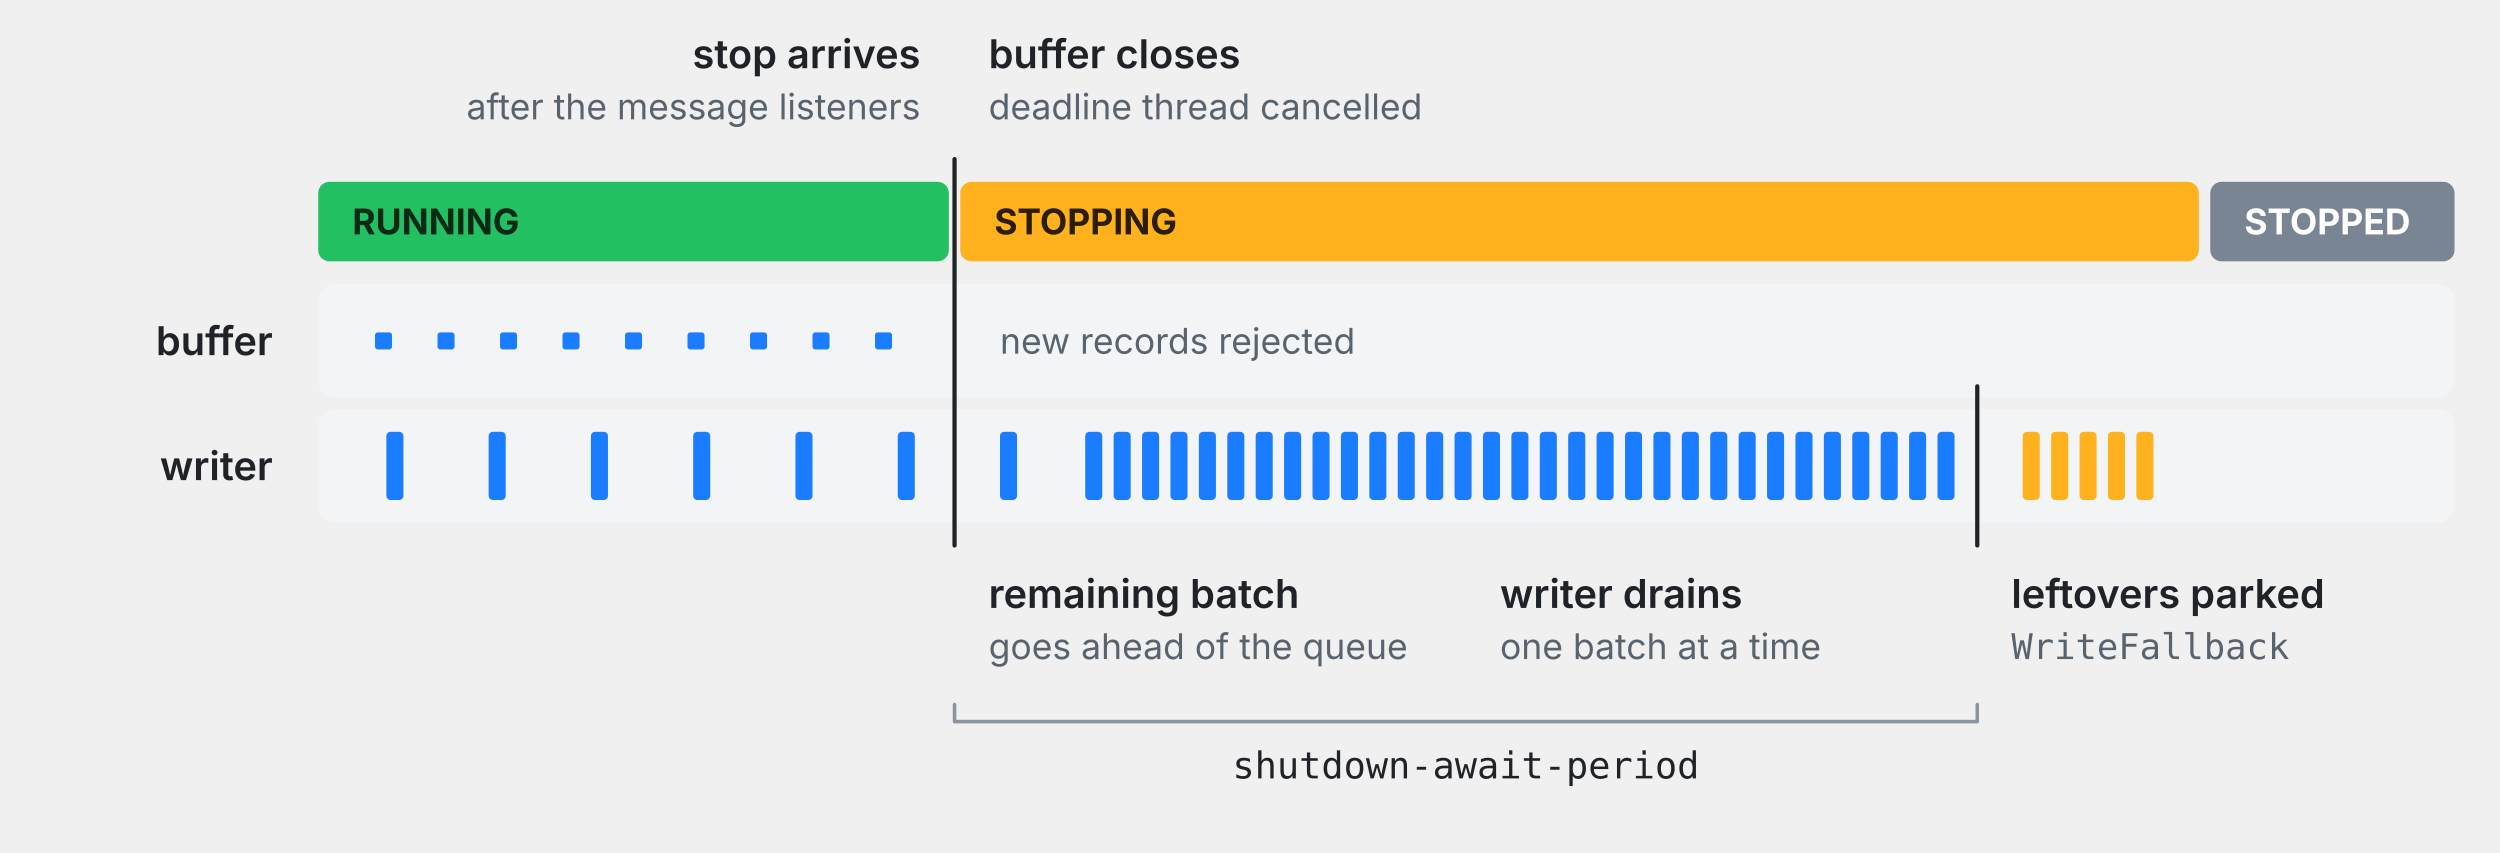
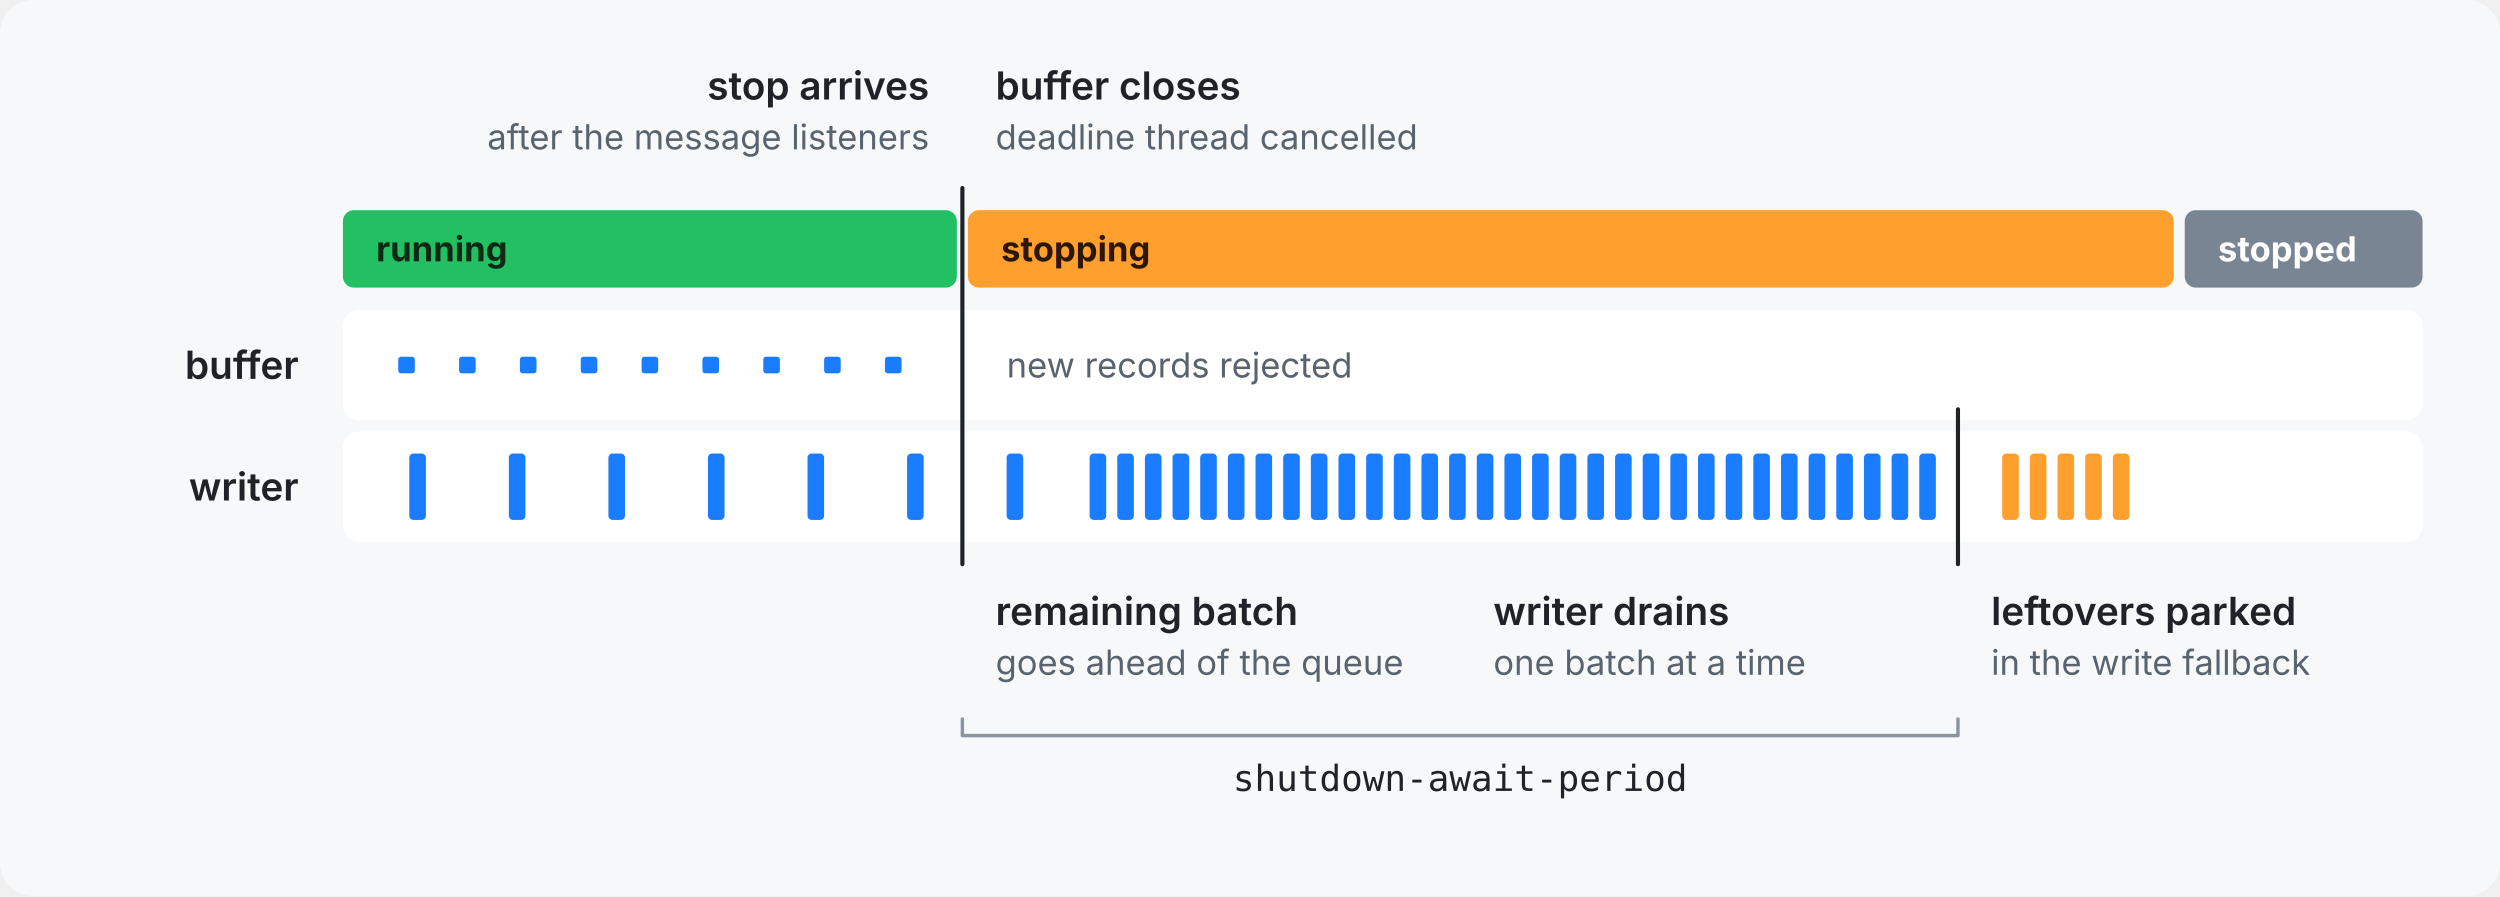
- <svg xmlns="http://www.w3.org/2000/svg" viewBox="0 0 880 300" width="880" height="300" role="img">
-   <rect x="112.0" y="64.0" width="222.0" height="28.0" rx="4" fill="#22C063" />
-   <text x="124.0" y="82.5" font-family="-apple-system, BlinkMacSystemFont, 'Segoe UI', Inter, Helvetica, Arial, sans-serif" font-size="12.5" font-weight="650" fill="#0B2915" text-anchor="start">RUNNING</text>
-   <rect x="338.0" y="64.0" width="436.0" height="28.0" rx="4" fill="#FFB21E" />
-   <text x="350.0" y="82.5" font-family="-apple-system, BlinkMacSystemFont, 'Segoe UI', Inter, Helvetica, Arial, sans-serif" font-size="12.5" font-weight="650" fill="#2B1D00" text-anchor="start">STOPPING</text>
-   <rect x="778.0" y="64.0" width="86.0" height="28.0" rx="4" fill="#7A8594" />
-   <text x="790.0" y="82.5" font-family="-apple-system, BlinkMacSystemFont, 'Segoe UI', Inter, Helvetica, Arial, sans-serif" font-size="12.5" font-weight="650" fill="#FFFFFF" text-anchor="start">STOPPED</text>
-   <text x="96.0" y="125.0" font-family="-apple-system, BlinkMacSystemFont, 'Segoe UI', Inter, Helvetica, Arial, sans-serif" font-size="14" font-weight="600" fill="#1F2328" text-anchor="end">buffer</text>
-   <text x="96.0" y="169.0" font-family="-apple-system, BlinkMacSystemFont, 'Segoe UI', Inter, Helvetica, Arial, sans-serif" font-size="14" font-weight="600" fill="#1F2328" text-anchor="end">writer</text>
-   <rect x="112.0" y="100.0" width="752.0" height="40.0" rx="6" fill="#F2F4F6" />
-   <rect x="112.0" y="144.0" width="752.0" height="40.0" rx="6" fill="#F2F4F6" />
-   <rect x="132.0" y="117.0" width="6.0" height="6.0" rx="1" fill="#1A7CFF" />
-   <rect x="154.0" y="117.0" width="6.0" height="6.0" rx="1" fill="#1A7CFF" />
-   <rect x="176.0" y="117.0" width="6.0" height="6.0" rx="1" fill="#1A7CFF" />
-   <rect x="198.0" y="117.0" width="6.0" height="6.0" rx="1" fill="#1A7CFF" />
-   <rect x="220.0" y="117.0" width="6.0" height="6.0" rx="1" fill="#1A7CFF" />
-   <rect x="242.0" y="117.0" width="6.0" height="6.0" rx="1" fill="#1A7CFF" />
-   <rect x="264.0" y="117.0" width="6.0" height="6.0" rx="1" fill="#1A7CFF" />
-   <rect x="286.0" y="117.0" width="6.0" height="6.0" rx="1" fill="#1A7CFF" />
-   <rect x="308.0" y="117.0" width="6.0" height="6.0" rx="1" fill="#1A7CFF" />
-   <text x="352.0" y="124.5" font-family="-apple-system, BlinkMacSystemFont, 'Segoe UI', Inter, Helvetica, Arial, sans-serif" font-size="12.5" font-weight="400" fill="#59636E" text-anchor="start">new records rejected</text>
-   <rect x="136.0" y="152.0" width="6.0" height="24.0" rx="1.5" fill="#1A7CFF" />
-   <rect x="172.0" y="152.0" width="6.0" height="24.0" rx="1.5" fill="#1A7CFF" />
-   <rect x="208.0" y="152.0" width="6.0" height="24.0" rx="1.5" fill="#1A7CFF" />
-   <rect x="244.0" y="152.0" width="6.0" height="24.0" rx="1.5" fill="#1A7CFF" />
-   <rect x="280.0" y="152.0" width="6.0" height="24.0" rx="1.5" fill="#1A7CFF" />
-   <rect x="316.0" y="152.0" width="6.0" height="24.0" rx="1.5" fill="#1A7CFF" />
-   <rect x="352.0" y="152.0" width="6.0" height="24.0" rx="1.5" fill="#1A7CFF" />
-   <rect x="382.0" y="152.0" width="6.0" height="24.0" rx="1.5" fill="#1A7CFF" />
-   <rect x="392.0" y="152.0" width="6.0" height="24.0" rx="1.5" fill="#1A7CFF" />
-   <rect x="402.0" y="152.0" width="6.0" height="24.0" rx="1.5" fill="#1A7CFF" />
-   <rect x="412.0" y="152.0" width="6.0" height="24.0" rx="1.5" fill="#1A7CFF" />
-   <rect x="422.0" y="152.0" width="6.0" height="24.0" rx="1.5" fill="#1A7CFF" />
-   <rect x="432.0" y="152.0" width="6.0" height="24.0" rx="1.5" fill="#1A7CFF" />
-   <rect x="442.0" y="152.0" width="6.0" height="24.0" rx="1.5" fill="#1A7CFF" />
-   <rect x="452.0" y="152.0" width="6.0" height="24.0" rx="1.5" fill="#1A7CFF" />
-   <rect x="462.0" y="152.0" width="6.0" height="24.0" rx="1.5" fill="#1A7CFF" />
-   <rect x="472.0" y="152.0" width="6.0" height="24.0" rx="1.5" fill="#1A7CFF" />
-   <rect x="482.0" y="152.0" width="6.0" height="24.0" rx="1.5" fill="#1A7CFF" />
-   <rect x="492.0" y="152.0" width="6.0" height="24.0" rx="1.5" fill="#1A7CFF" />
-   <rect x="502.0" y="152.0" width="6.0" height="24.0" rx="1.5" fill="#1A7CFF" />
-   <rect x="512.0" y="152.0" width="6.0" height="24.0" rx="1.5" fill="#1A7CFF" />
-   <rect x="522.0" y="152.0" width="6.0" height="24.0" rx="1.5" fill="#1A7CFF" />
-   <rect x="532.0" y="152.0" width="6.0" height="24.0" rx="1.5" fill="#1A7CFF" />
-   <rect x="542.0" y="152.0" width="6.0" height="24.0" rx="1.5" fill="#1A7CFF" />
-   <rect x="552.0" y="152.0" width="6.0" height="24.0" rx="1.5" fill="#1A7CFF" />
-   <rect x="562.0" y="152.0" width="6.0" height="24.0" rx="1.5" fill="#1A7CFF" />
-   <rect x="572.0" y="152.0" width="6.0" height="24.0" rx="1.5" fill="#1A7CFF" />
-   <rect x="582.0" y="152.0" width="6.0" height="24.0" rx="1.5" fill="#1A7CFF" />
-   <rect x="592.0" y="152.0" width="6.0" height="24.0" rx="1.5" fill="#1A7CFF" />
-   <rect x="602.0" y="152.0" width="6.0" height="24.0" rx="1.5" fill="#1A7CFF" />
-   <rect x="612.0" y="152.0" width="6.0" height="24.0" rx="1.5" fill="#1A7CFF" />
-   <rect x="622.0" y="152.0" width="6.0" height="24.0" rx="1.5" fill="#1A7CFF" />
-   <rect x="632.0" y="152.0" width="6.0" height="24.0" rx="1.5" fill="#1A7CFF" />
-   <rect x="642.0" y="152.0" width="6.0" height="24.0" rx="1.5" fill="#1A7CFF" />
-   <rect x="652.0" y="152.0" width="6.0" height="24.0" rx="1.5" fill="#1A7CFF" />
-   <rect x="662.0" y="152.0" width="6.0" height="24.0" rx="1.5" fill="#1A7CFF" />
-   <rect x="672.0" y="152.0" width="6.0" height="24.0" rx="1.5" fill="#1A7CFF" />
-   <rect x="682.0" y="152.0" width="6.0" height="24.0" rx="1.5" fill="#1A7CFF" />
-   <rect x="712.0" y="152.0" width="6.0" height="24.0" rx="1.5" fill="#FFB21E" />
-   <rect x="722.0" y="152.0" width="6.0" height="24.0" rx="1.5" fill="#FFB21E" />
-   <rect x="732.0" y="152.0" width="6.0" height="24.0" rx="1.5" fill="#FFB21E" />
-   <rect x="742.0" y="152.0" width="6.0" height="24.0" rx="1.5" fill="#FFB21E" />
-   <rect x="752.0" y="152.0" width="6.0" height="24.0" rx="1.5" fill="#FFB21E" />
-   <path d="M336,56 L336,192" stroke="#1F2328" stroke-width="1.5" fill="none" stroke-linecap="round" stroke-linejoin="round" />
-   <path d="M696,136 L696,192" stroke="#1F2328" stroke-width="1.5" fill="none" stroke-linecap="round" stroke-linejoin="round" />
-   <text x="324.0" y="24.0" font-family="-apple-system, BlinkMacSystemFont, 'Segoe UI', Inter, Helvetica, Arial, sans-serif" font-size="14" font-weight="600" fill="#1F2328" text-anchor="end">stop arrives</text>
-   <text x="324.0" y="42.0" font-family="-apple-system, BlinkMacSystemFont, 'Segoe UI', Inter, Helvetica, Arial, sans-serif" font-size="12.5" font-weight="400" fill="#59636E" text-anchor="end">after the message listeners</text>
-   <text x="348.0" y="24.0" font-family="-apple-system, BlinkMacSystemFont, 'Segoe UI', Inter, Helvetica, Arial, sans-serif" font-size="14" font-weight="600" fill="#1F2328" text-anchor="start">buffer closes</text>
-   <text x="348.0" y="42.0" font-family="-apple-system, BlinkMacSystemFont, 'Segoe UI', Inter, Helvetica, Arial, sans-serif" font-size="12.5" font-weight="400" fill="#59636E" text-anchor="start">deadline thread cancelled</text>
-   <text x="348.0" y="214.0" font-family="-apple-system, BlinkMacSystemFont, 'Segoe UI', Inter, Helvetica, Arial, sans-serif" font-size="14" font-weight="600" fill="#1F2328" text-anchor="start">remaining batch</text>
-   <text x="348.0" y="232.0" font-family="-apple-system, BlinkMacSystemFont, 'Segoe UI', Inter, Helvetica, Arial, sans-serif" font-size="12.5" font-weight="400" fill="#59636E" text-anchor="start">goes ahead of the queue</text>
-   <text x="528.0" y="214.0" font-family="-apple-system, BlinkMacSystemFont, 'Segoe UI', Inter, Helvetica, Arial, sans-serif" font-size="14" font-weight="600" fill="#1F2328" text-anchor="start">writer drains</text>
-   <text x="528.0" y="232.0" font-family="-apple-system, BlinkMacSystemFont, 'Segoe UI', Inter, Helvetica, Arial, sans-serif" font-size="12.5" font-weight="400" fill="#59636E" text-anchor="start">one batch at a time</text>
-   <text x="708.0" y="214.0" font-family="-apple-system, BlinkMacSystemFont, 'Segoe UI', Inter, Helvetica, Arial, sans-serif" font-size="14" font-weight="600" fill="#1F2328" text-anchor="start">leftovers parked</text>
-   <text x="708.0" y="232.0" font-family="ui-monospace, SFMono-Regular, 'SF Mono', Menlo, Consolas, monospace" font-size="12.5" font-weight="400" fill="#59636E" text-anchor="start">WriteFallback</text>
-   <path d="M336,248 L336,254 L696,254 L696,248" stroke="#8C959F" stroke-width="1.25" fill="none" stroke-linecap="round" stroke-linejoin="round" />
-   <text x="516.0" y="274.0" font-family="ui-monospace, SFMono-Regular, 'SF Mono', Menlo, Consolas, monospace" font-size="13" font-weight="400" fill="#1F2328" text-anchor="middle">shutdown-await-period</text>
+ <svg xmlns="http://www.w3.org/2000/svg" viewBox="0 0 904 324" width="904" height="324" role="img">
+   <rect width="904" height="324" rx="12" fill="#F6F8FA" />
+   <g transform="translate(12,12)">
+     <rect x="112.0" y="64.0" width="222.0" height="28.0" rx="4" fill="#22C063" />
+     <text x="124.0" y="82.5" font-family="-apple-system, BlinkMacSystemFont, 'Segoe UI', Inter, Helvetica, Arial, sans-serif" font-size="12.5" font-weight="650" fill="#0B2915" text-anchor="start">running</text>
+     <rect x="338.0" y="64.0" width="436.0" height="28.0" rx="4" fill="#FF9F2E" />
+     <text x="350.0" y="82.5" font-family="-apple-system, BlinkMacSystemFont, 'Segoe UI', Inter, Helvetica, Arial, sans-serif" font-size="12.5" font-weight="650" fill="#2E1700" text-anchor="start">stopping</text>
+     <rect x="778.0" y="64.0" width="86.0" height="28.0" rx="4" fill="#7A8594" />
+     <text x="790.0" y="82.5" font-family="-apple-system, BlinkMacSystemFont, 'Segoe UI', Inter, Helvetica, Arial, sans-serif" font-size="12.5" font-weight="650" fill="#FFFFFF" text-anchor="start">stopped</text>
+     <text x="96.0" y="125.0" font-family="-apple-system, BlinkMacSystemFont, 'Segoe UI', Inter, Helvetica, Arial, sans-serif" font-size="14" font-weight="600" fill="#1F2328" text-anchor="end">buffer</text>
+     <text x="96.0" y="169.0" font-family="-apple-system, BlinkMacSystemFont, 'Segoe UI', Inter, Helvetica, Arial, sans-serif" font-size="14" font-weight="600" fill="#1F2328" text-anchor="end">writer</text>
+     <rect x="112.0" y="100.0" width="752.0" height="40.0" rx="6" fill="#FFFFFF" />
+     <rect x="112.0" y="144.0" width="752.0" height="40.0" rx="6" fill="#FFFFFF" />
+     <rect x="132.0" y="117.0" width="6.0" height="6.0" rx="1" fill="#1A7CFF" />
+     <rect x="154.0" y="117.0" width="6.0" height="6.0" rx="1" fill="#1A7CFF" />
+     <rect x="176.0" y="117.0" width="6.0" height="6.0" rx="1" fill="#1A7CFF" />
+     <rect x="198.0" y="117.0" width="6.0" height="6.0" rx="1" fill="#1A7CFF" />
+     <rect x="220.0" y="117.0" width="6.0" height="6.0" rx="1" fill="#1A7CFF" />
+     <rect x="242.0" y="117.0" width="6.0" height="6.0" rx="1" fill="#1A7CFF" />
+     <rect x="264.0" y="117.0" width="6.0" height="6.0" rx="1" fill="#1A7CFF" />
+     <rect x="286.0" y="117.0" width="6.0" height="6.0" rx="1" fill="#1A7CFF" />
+     <rect x="308.0" y="117.0" width="6.0" height="6.0" rx="1" fill="#1A7CFF" />
+     <text x="352.0" y="124.5" font-family="-apple-system, BlinkMacSystemFont, 'Segoe UI', Inter, Helvetica, Arial, sans-serif" font-size="12.5" font-weight="400" fill="#59636E" text-anchor="start">new records rejected</text>
+     <rect x="136.0" y="152.0" width="6.0" height="24.0" rx="1.5" fill="#1A7CFF" />
+     <rect x="172.0" y="152.0" width="6.0" height="24.0" rx="1.5" fill="#1A7CFF" />
+     <rect x="208.0" y="152.0" width="6.0" height="24.0" rx="1.5" fill="#1A7CFF" />
+     <rect x="244.0" y="152.0" width="6.0" height="24.0" rx="1.5" fill="#1A7CFF" />
+     <rect x="280.0" y="152.0" width="6.0" height="24.0" rx="1.5" fill="#1A7CFF" />
+     <rect x="316.0" y="152.0" width="6.0" height="24.0" rx="1.5" fill="#1A7CFF" />
+     <rect x="352.0" y="152.0" width="6.0" height="24.0" rx="1.5" fill="#1A7CFF" />
+     <rect x="382.0" y="152.0" width="6.0" height="24.0" rx="1.5" fill="#1A7CFF" />
+     <rect x="392.0" y="152.0" width="6.0" height="24.0" rx="1.5" fill="#1A7CFF" />
+     <rect x="402.0" y="152.0" width="6.0" height="24.0" rx="1.5" fill="#1A7CFF" />
+     <rect x="412.0" y="152.0" width="6.0" height="24.0" rx="1.5" fill="#1A7CFF" />
+     <rect x="422.0" y="152.0" width="6.0" height="24.0" rx="1.5" fill="#1A7CFF" />
+     <rect x="432.0" y="152.0" width="6.0" height="24.0" rx="1.5" fill="#1A7CFF" />
+     <rect x="442.0" y="152.0" width="6.0" height="24.0" rx="1.5" fill="#1A7CFF" />
+     <rect x="452.0" y="152.0" width="6.0" height="24.0" rx="1.5" fill="#1A7CFF" />
+     <rect x="462.0" y="152.0" width="6.0" height="24.0" rx="1.5" fill="#1A7CFF" />
+     <rect x="472.0" y="152.0" width="6.0" height="24.0" rx="1.5" fill="#1A7CFF" />
+     <rect x="482.0" y="152.0" width="6.0" height="24.0" rx="1.5" fill="#1A7CFF" />
+     <rect x="492.0" y="152.0" width="6.0" height="24.0" rx="1.5" fill="#1A7CFF" />
+     <rect x="502.0" y="152.0" width="6.0" height="24.0" rx="1.5" fill="#1A7CFF" />
+     <rect x="512.0" y="152.0" width="6.0" height="24.0" rx="1.5" fill="#1A7CFF" />
+     <rect x="522.0" y="152.0" width="6.0" height="24.0" rx="1.5" fill="#1A7CFF" />
+     <rect x="532.0" y="152.0" width="6.0" height="24.0" rx="1.5" fill="#1A7CFF" />
+     <rect x="542.0" y="152.0" width="6.0" height="24.0" rx="1.5" fill="#1A7CFF" />
+     <rect x="552.0" y="152.0" width="6.0" height="24.0" rx="1.5" fill="#1A7CFF" />
+     <rect x="562.0" y="152.0" width="6.0" height="24.0" rx="1.5" fill="#1A7CFF" />
+     <rect x="572.0" y="152.0" width="6.0" height="24.0" rx="1.5" fill="#1A7CFF" />
+     <rect x="582.0" y="152.0" width="6.0" height="24.0" rx="1.5" fill="#1A7CFF" />
+     <rect x="592.0" y="152.0" width="6.0" height="24.0" rx="1.5" fill="#1A7CFF" />
+     <rect x="602.0" y="152.0" width="6.0" height="24.0" rx="1.5" fill="#1A7CFF" />
+     <rect x="612.0" y="152.0" width="6.0" height="24.0" rx="1.5" fill="#1A7CFF" />
+     <rect x="622.0" y="152.0" width="6.0" height="24.0" rx="1.5" fill="#1A7CFF" />
+     <rect x="632.0" y="152.0" width="6.0" height="24.0" rx="1.5" fill="#1A7CFF" />
+     <rect x="642.0" y="152.0" width="6.0" height="24.0" rx="1.5" fill="#1A7CFF" />
+     <rect x="652.0" y="152.0" width="6.0" height="24.0" rx="1.5" fill="#1A7CFF" />
+     <rect x="662.0" y="152.0" width="6.0" height="24.0" rx="1.5" fill="#1A7CFF" />
+     <rect x="672.0" y="152.0" width="6.0" height="24.0" rx="1.5" fill="#1A7CFF" />
+     <rect x="682.0" y="152.0" width="6.0" height="24.0" rx="1.5" fill="#1A7CFF" />
+     <rect x="712.0" y="152.0" width="6.0" height="24.0" rx="1.5" fill="#FF9F2E" />
+     <rect x="722.0" y="152.0" width="6.0" height="24.0" rx="1.5" fill="#FF9F2E" />
+     <rect x="732.0" y="152.0" width="6.0" height="24.0" rx="1.5" fill="#FF9F2E" />
+     <rect x="742.0" y="152.0" width="6.0" height="24.0" rx="1.5" fill="#FF9F2E" />
+     <rect x="752.0" y="152.0" width="6.0" height="24.0" rx="1.5" fill="#FF9F2E" />
+     <path d="M336,56 L336,192" stroke="#1F2328" stroke-width="1.5" fill="none" stroke-linecap="round" stroke-linejoin="round" />
+     <path d="M696,136 L696,192" stroke="#1F2328" stroke-width="1.5" fill="none" stroke-linecap="round" stroke-linejoin="round" />
+     <text x="324.0" y="24.0" font-family="-apple-system, BlinkMacSystemFont, 'Segoe UI', Inter, Helvetica, Arial, sans-serif" font-size="14" font-weight="600" fill="#1F2328" text-anchor="end">stop arrives</text>
+     <text x="324.0" y="42.0" font-family="-apple-system, BlinkMacSystemFont, 'Segoe UI', Inter, Helvetica, Arial, sans-serif" font-size="12.5" font-weight="400" fill="#59636E" text-anchor="end">after the message listeners</text>
+     <text x="348.0" y="24.0" font-family="-apple-system, BlinkMacSystemFont, 'Segoe UI', Inter, Helvetica, Arial, sans-serif" font-size="14" font-weight="600" fill="#1F2328" text-anchor="start">buffer closes</text>
+     <text x="348.0" y="42.0" font-family="-apple-system, BlinkMacSystemFont, 'Segoe UI', Inter, Helvetica, Arial, sans-serif" font-size="12.5" font-weight="400" fill="#59636E" text-anchor="start">deadline thread cancelled</text>
+     <text x="348.0" y="214.0" font-family="-apple-system, BlinkMacSystemFont, 'Segoe UI', Inter, Helvetica, Arial, sans-serif" font-size="14" font-weight="600" fill="#1F2328" text-anchor="start">remaining batch</text>
+     <text x="348.0" y="232.0" font-family="-apple-system, BlinkMacSystemFont, 'Segoe UI', Inter, Helvetica, Arial, sans-serif" font-size="12.5" font-weight="400" fill="#59636E" text-anchor="start">goes ahead of the queue</text>
+     <text x="528.0" y="214.0" font-family="-apple-system, BlinkMacSystemFont, 'Segoe UI', Inter, Helvetica, Arial, sans-serif" font-size="14" font-weight="600" fill="#1F2328" text-anchor="start">writer drains</text>
+     <text x="528.0" y="232.0" font-family="-apple-system, BlinkMacSystemFont, 'Segoe UI', Inter, Helvetica, Arial, sans-serif" font-size="12.5" font-weight="400" fill="#59636E" text-anchor="start">one batch at a time</text>
+     <text x="708.0" y="214.0" font-family="-apple-system, BlinkMacSystemFont, 'Segoe UI', Inter, Helvetica, Arial, sans-serif" font-size="14" font-weight="600" fill="#1F2328" text-anchor="start">leftovers parked</text>
+     <text x="708.0" y="232.0" font-family="-apple-system, BlinkMacSystemFont, 'Segoe UI', Inter, Helvetica, Arial, sans-serif" font-size="12.5" font-weight="400" fill="#59636E" text-anchor="start">in the write fallback</text>
+     <path d="M336,248 L336,254 L696,254 L696,248" stroke="#8C959F" stroke-width="1.25" fill="none" stroke-linecap="round" stroke-linejoin="round" />
+     <text x="516.0" y="274.0" font-family="ui-monospace, SFMono-Regular, 'SF Mono', Menlo, Consolas, monospace" font-size="13" font-weight="400" fill="#1F2328" text-anchor="middle">shutdown-await-period</text>
+   </g>
</svg>
